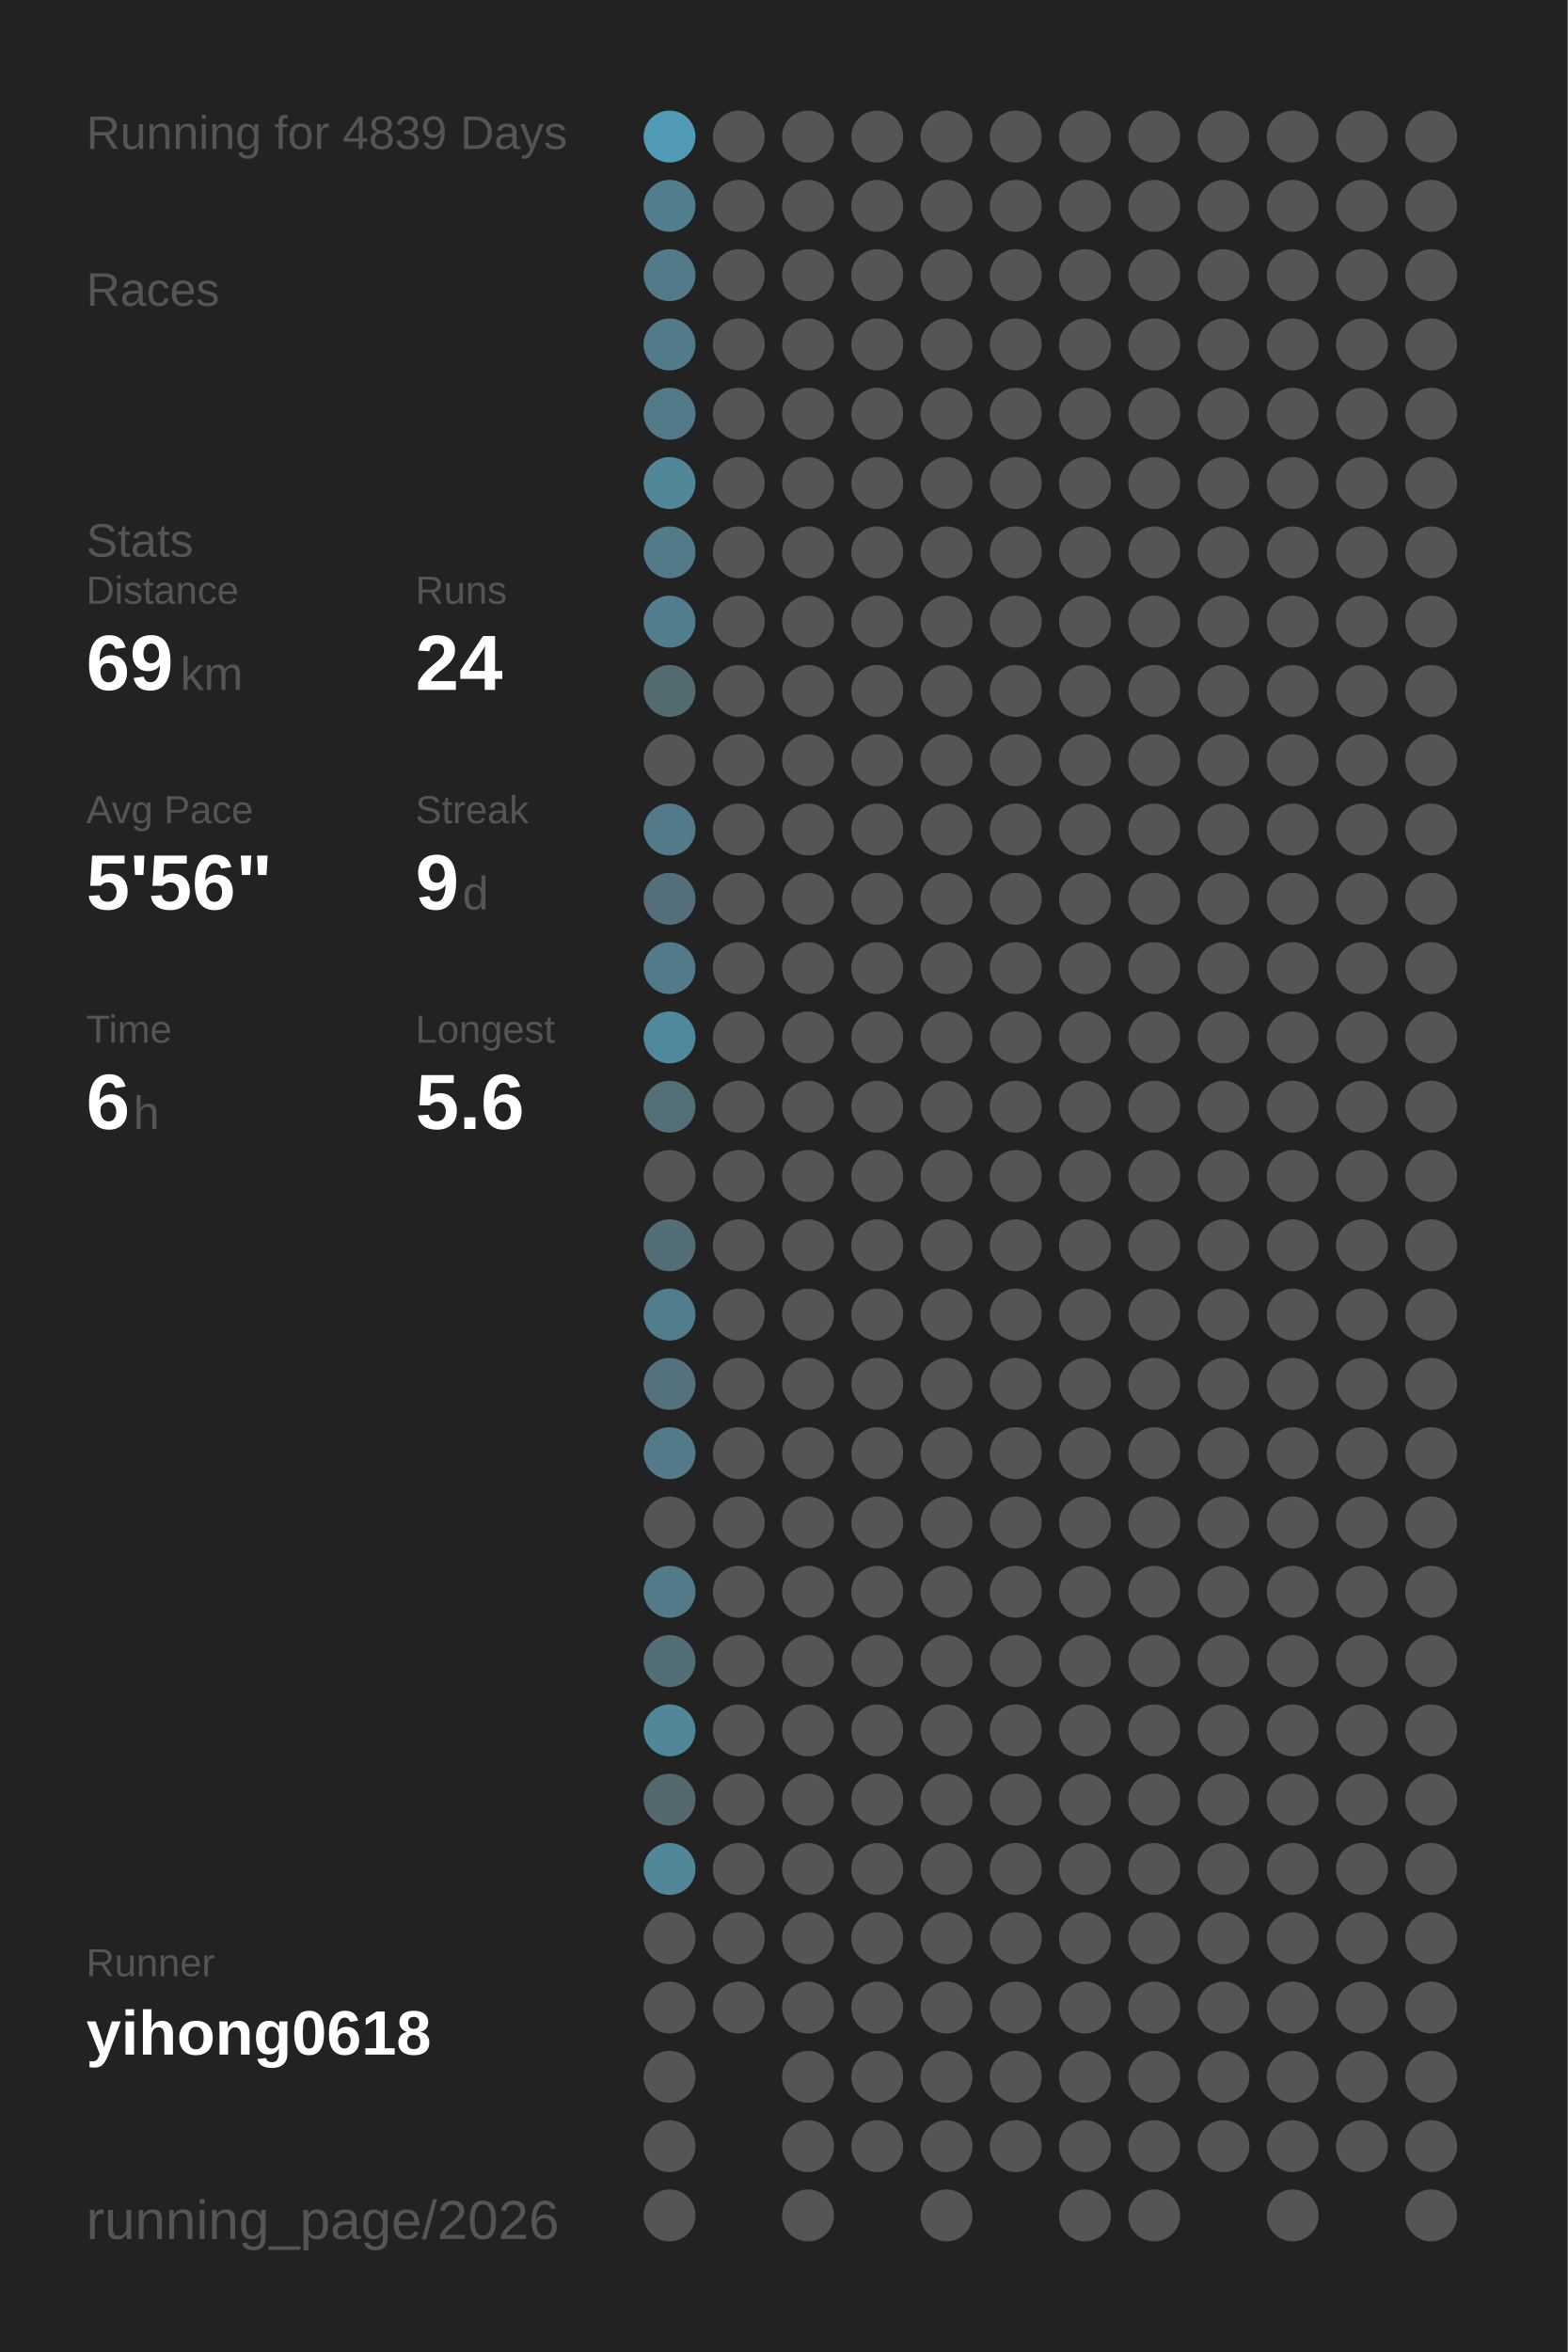
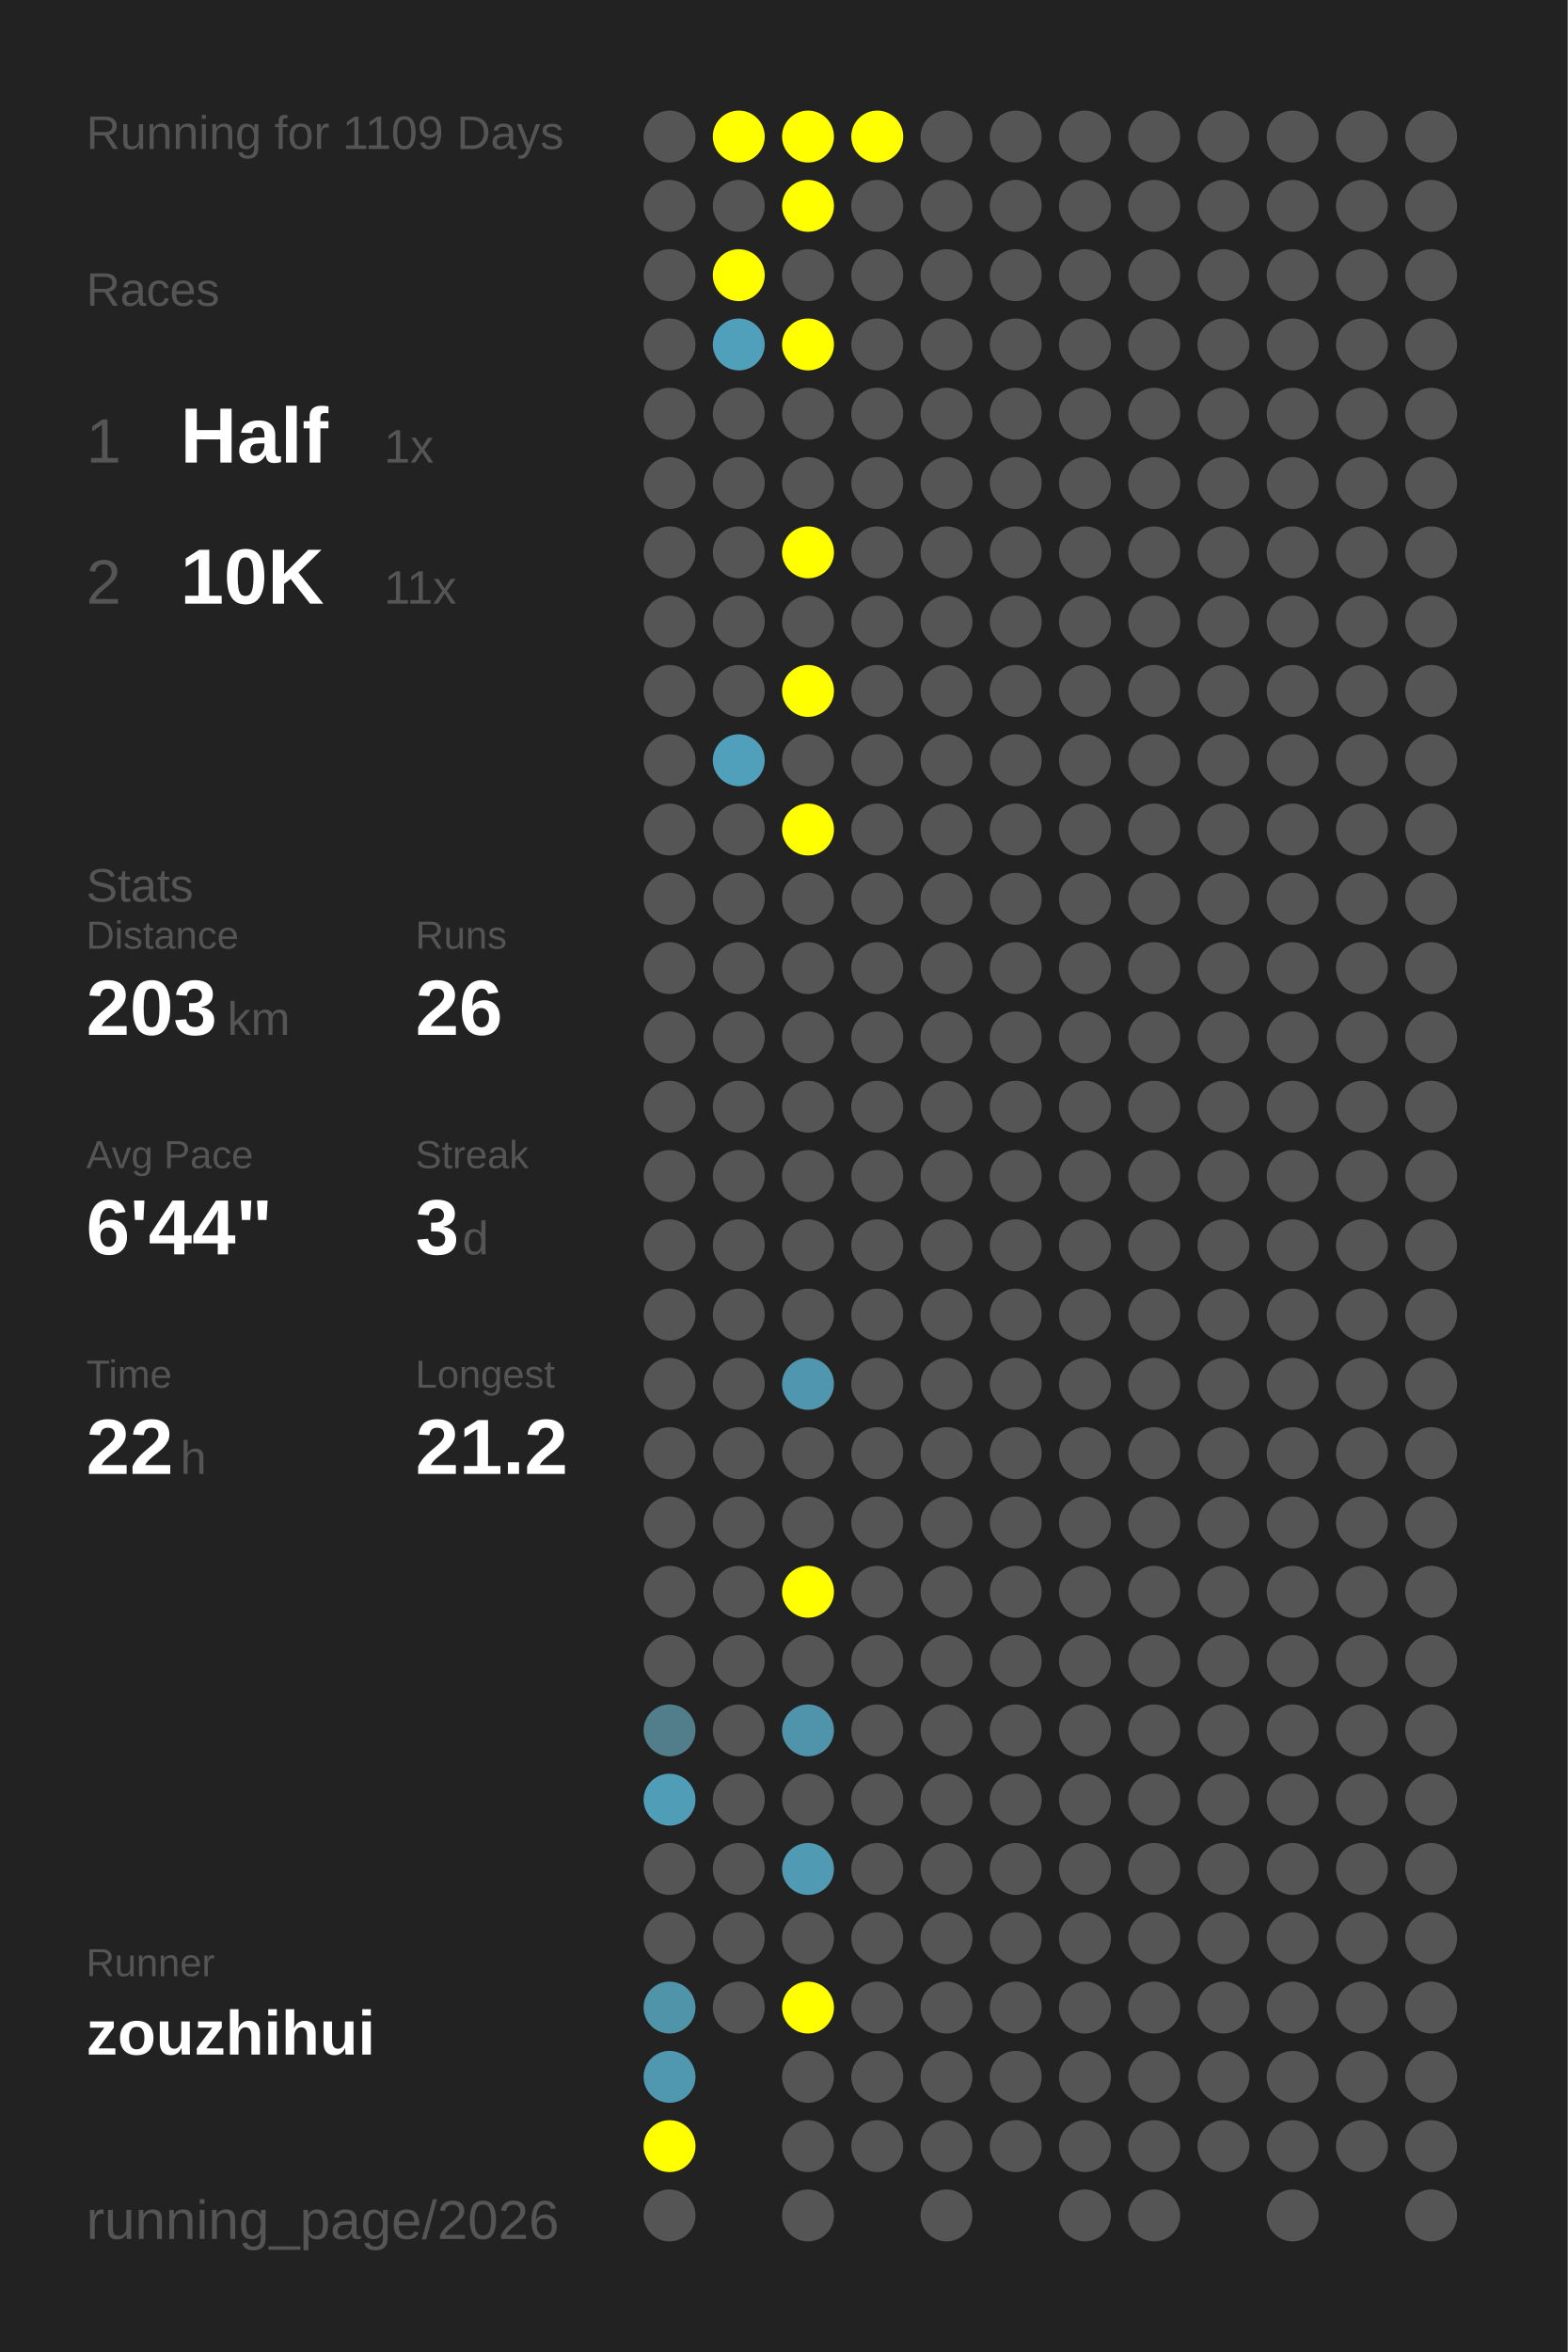
<svg xmlns="http://www.w3.org/2000/svg" baseProfile="full" height="300mm" version="1.1" viewBox="0,0,200,300" width="200mm">
  <defs />
  <rect fill="#222222" height="300" width="200" x="0" y="0" />
-   <text fill="#555555" style="font-size:6px; font-family:Arial;" x="11" y="19">Running for 4839 Days</text>
+   <text fill="#555555" style="font-size:6px; font-family:Arial;" x="11" y="19">Running for 1109 Days</text>
  <text fill="#555555" style="font-size:6px; font-family:Arial;" x="11" y="39">Races</text>
-   <text fill="#555555" style="font-size:6px; font-family:Arial;" x="11" y="71">Stats</text>
-   <text fill="#555555" style="font-size:5px; font-family:Arial;" x="11" y="77">Distance</text>
-   <text fill="#FFFFFF" style="font-size:10px; font-family:Arial; font-weight:bold;" x="11" y="88">69</text>
-   <text fill="#555555" style="font-size:6px; font-family:Arial;" x="23" y="88">km</text>
-   <text fill="#555555" style="font-size:5px; font-family:Arial;" x="53" y="77">Runs</text>
-   <text fill="#FFFFFF" style="font-size:10px; font-family:Arial; font-weight:bold;" x="53" y="88">24</text>
-   <text fill="#555555" style="font-size:5px; font-family:Arial;" x="11" y="105">Avg Pace</text>
-   <text fill="#FFFFFF" style="font-size:10px; font-family:Arial; font-weight:bold;" x="11" y="116">5'56"</text>
-   <text fill="#555555" style="font-size:5px; font-family:Arial;" x="53" y="105">Streak</text>
-   <text fill="#FFFFFF" style="font-size:10px; font-family:Arial; font-weight:bold;" x="53" y="116">9</text>
-   <text fill="#555555" style="font-size:6px; font-family:Arial;" x="59" y="116">d</text>
-   <text fill="#555555" style="font-size:5px; font-family:Arial;" x="11" y="133">Time</text>
-   <text fill="#FFFFFF" style="font-size:10px; font-family:Arial; font-weight:bold;" x="11" y="144">6</text>
-   <text fill="#555555" style="font-size:6px; font-family:Arial;" x="17" y="144">h</text>
-   <text fill="#555555" style="font-size:5px; font-family:Arial;" x="53" y="133">Longest</text>
-   <text fill="#FFFFFF" style="font-size:10px; font-family:Arial; font-weight:bold;" x="53" y="144">5.6</text>
+   <text fill="#555555" style="font-size:8px; font-family:Arial;" x="11" y="59">1</text>
+   <text fill="#FFFFFF" style="font-size:10px; font-family:Arial; font-weight:bold;" x="23" y="59">Half</text>
+   <text fill="#555555" style="font-size:6px; font-family:Arial;" x="49" y="59">1x</text>
+   <text fill="#555555" style="font-size:8px; font-family:Arial;" x="11" y="77">2</text>
+   <text fill="#FFFFFF" style="font-size:10px; font-family:Arial; font-weight:bold;" x="23" y="77">10K</text>
+   <text fill="#555555" style="font-size:6px; font-family:Arial;" x="49" y="77">11x</text>
+   <text fill="#555555" style="font-size:6px; font-family:Arial;" x="11" y="115">Stats</text>
+   <text fill="#555555" style="font-size:5px; font-family:Arial;" x="11" y="121">Distance</text>
+   <text fill="#FFFFFF" style="font-size:10px; font-family:Arial; font-weight:bold;" x="11" y="132">203</text>
+   <text fill="#555555" style="font-size:6px; font-family:Arial;" x="29" y="132">km</text>
+   <text fill="#555555" style="font-size:5px; font-family:Arial;" x="53" y="121">Runs</text>
+   <text fill="#FFFFFF" style="font-size:10px; font-family:Arial; font-weight:bold;" x="53" y="132">26</text>
+   <text fill="#555555" style="font-size:5px; font-family:Arial;" x="11" y="149">Avg Pace</text>
+   <text fill="#FFFFFF" style="font-size:10px; font-family:Arial; font-weight:bold;" x="11" y="160">6'44"</text>
+   <text fill="#555555" style="font-size:5px; font-family:Arial;" x="53" y="149">Streak</text>
+   <text fill="#FFFFFF" style="font-size:10px; font-family:Arial; font-weight:bold;" x="53" y="160">3</text>
+   <text fill="#555555" style="font-size:6px; font-family:Arial;" x="59" y="160">d</text>
+   <text fill="#555555" style="font-size:5px; font-family:Arial;" x="11" y="177">Time</text>
+   <text fill="#FFFFFF" style="font-size:10px; font-family:Arial; font-weight:bold;" x="11" y="188">22</text>
+   <text fill="#555555" style="font-size:6px; font-family:Arial;" x="23" y="188">h</text>
+   <text fill="#555555" style="font-size:5px; font-family:Arial;" x="53" y="177">Longest</text>
+   <text fill="#FFFFFF" style="font-size:10px; font-family:Arial; font-weight:bold;" x="53" y="188">21.2</text>
  <text fill="#555555" style="font-size:5px; font-family:Arial;" x="11" y="252.065">Runner</text>
-   <text fill="#FFFFFF" style="font-size:8px; font-family:Arial; font-weight:bold;" x="11" y="262.065">yihong0618</text>
+   <text fill="#FFFFFF" style="font-size:8px; font-family:Arial; font-weight:bold;" x="11" y="262.065">zouzhihui</text>
  <text fill="#555555" style="font-size:7px; font-family:Arial;" x="11" y="285.581">running_page/2026</text>
-   <circle cx="85.417" cy="17.419" fill="#509ab3" r="3.312" />
-   <circle cx="85.417" cy="26.258" fill="#527f8e" r="3.312" />
-   <circle cx="85.417" cy="35.097" fill="#527a88" r="3.312" />
-   <circle cx="85.417" cy="43.935" fill="#527a88" r="3.312" />
-   <circle cx="85.417" cy="52.774" fill="#527a88" r="3.312" />
-   <circle cx="85.417" cy="61.613" fill="#518799" r="3.312" />
-   <circle cx="85.417" cy="70.452" fill="#527a88" r="3.312" />
-   <circle cx="85.417" cy="79.29" fill="#527d8c" r="3.312" />
-   <circle cx="85.417" cy="88.129" fill="#536a71" r="3.312" />
+   <circle cx="85.417" cy="17.419" fill="#555555" r="3.312" />
+   <circle cx="85.417" cy="26.258" fill="#555555" r="3.312" />
+   <circle cx="85.417" cy="35.097" fill="#555555" r="3.312" />
+   <circle cx="85.417" cy="43.935" fill="#555555" r="3.312" />
+   <circle cx="85.417" cy="52.774" fill="#555555" r="3.312" />
+   <circle cx="85.417" cy="61.613" fill="#555555" r="3.312" />
+   <circle cx="85.417" cy="70.452" fill="#555555" r="3.312" />
+   <circle cx="85.417" cy="79.29" fill="#555555" r="3.312" />
+   <circle cx="85.417" cy="88.129" fill="#555555" r="3.312" />
  <circle cx="85.417" cy="96.968" fill="#555555" r="3.312" />
-   <circle cx="85.417" cy="105.806" fill="#527a88" r="3.312" />
-   <circle cx="85.417" cy="114.645" fill="#536f79" r="3.312" />
-   <circle cx="85.417" cy="123.484" fill="#527a88" r="3.312" />
-   <circle cx="85.417" cy="132.323" fill="#51899c" r="3.312" />
-   <circle cx="85.417" cy="141.161" fill="#536f78" r="3.312" />
+   <circle cx="85.417" cy="105.806" fill="#555555" r="3.312" />
+   <circle cx="85.417" cy="114.645" fill="#555555" r="3.312" />
+   <circle cx="85.417" cy="123.484" fill="#555555" r="3.312" />
+   <circle cx="85.417" cy="132.323" fill="#555555" r="3.312" />
+   <circle cx="85.417" cy="141.161" fill="#555555" r="3.312" />
  <circle cx="85.417" cy="150" fill="#555555" r="3.312" />
-   <circle cx="85.417" cy="158.839" fill="#536e77" r="3.312" />
-   <circle cx="85.417" cy="167.677" fill="#527d8c" r="3.312" />
-   <circle cx="85.417" cy="176.516" fill="#53727d" r="3.312" />
-   <circle cx="85.417" cy="185.355" fill="#527a88" r="3.312" />
+   <circle cx="85.417" cy="158.839" fill="#555555" r="3.312" />
+   <circle cx="85.417" cy="167.677" fill="#555555" r="3.312" />
+   <circle cx="85.417" cy="176.516" fill="#555555" r="3.312" />
+   <circle cx="85.417" cy="185.355" fill="#555555" r="3.312" />
  <circle cx="85.417" cy="194.194" fill="#555555" r="3.312" />
-   <circle cx="85.417" cy="203.032" fill="#527a88" r="3.312" />
-   <circle cx="85.417" cy="211.871" fill="#536e77" r="3.312" />
-   <circle cx="85.417" cy="220.71" fill="#518799" r="3.312" />
-   <circle cx="85.417" cy="229.548" fill="#53686f" r="3.312" />
-   <circle cx="85.417" cy="238.387" fill="#518799" r="3.312" />
+   <circle cx="85.417" cy="203.032" fill="#555555" r="3.312" />
+   <circle cx="85.417" cy="211.871" fill="#555555" r="3.312" />
+   <circle cx="85.417" cy="220.71" fill="#527d8b" r="3.312" />
+   <circle cx="85.417" cy="229.548" fill="#509db7" r="3.312" />
+   <circle cx="85.417" cy="238.387" fill="#555555" r="3.312" />
  <circle cx="85.417" cy="247.226" fill="#555555" r="3.312" />
-   <circle cx="85.417" cy="256.065" fill="#555555" r="3.312" />
-   <circle cx="85.417" cy="264.903" fill="#555555" r="3.312" />
-   <circle cx="85.417" cy="273.742" fill="#555555" r="3.312" />
+   <circle cx="85.417" cy="256.065" fill="#5094aa" r="3.312" />
+   <circle cx="85.417" cy="264.903" fill="#5098b0" r="3.312" />
+   <circle cx="85.417" cy="273.742" fill="#FFFF00" r="3.312" />
  <circle cx="85.417" cy="282.581" fill="#555555" r="3.312" />
-   <circle cx="94.25" cy="17.419" fill="#555555" r="3.312" />
+   <circle cx="94.25" cy="17.419" fill="#FFFF00" r="3.312" />
  <circle cx="94.25" cy="26.258" fill="#555555" r="3.312" />
-   <circle cx="94.25" cy="35.097" fill="#555555" r="3.312" />
-   <circle cx="94.25" cy="43.935" fill="#555555" r="3.312" />
+   <circle cx="94.25" cy="35.097" fill="#FFFF00" r="3.312" />
+   <circle cx="94.25" cy="43.935" fill="#50a0bb" r="3.312" />
  <circle cx="94.25" cy="52.774" fill="#555555" r="3.312" />
  <circle cx="94.25" cy="61.613" fill="#555555" r="3.312" />
  <circle cx="94.25" cy="70.452" fill="#555555" r="3.312" />
  <circle cx="94.25" cy="79.29" fill="#555555" r="3.312" />
  <circle cx="94.25" cy="88.129" fill="#555555" r="3.312" />
-   <circle cx="94.25" cy="96.968" fill="#555555" r="3.312" />
+   <circle cx="94.25" cy="96.968" fill="#50a0bc" r="3.312" />
  <circle cx="94.25" cy="105.806" fill="#555555" r="3.312" />
  <circle cx="94.25" cy="114.645" fill="#555555" r="3.312" />
  <circle cx="94.25" cy="123.484" fill="#555555" r="3.312" />
  <circle cx="94.25" cy="132.323" fill="#555555" r="3.312" />
  <circle cx="94.25" cy="141.161" fill="#555555" r="3.312" />
  <circle cx="94.25" cy="150" fill="#555555" r="3.312" />
  <circle cx="94.25" cy="158.839" fill="#555555" r="3.312" />
  <circle cx="94.25" cy="167.677" fill="#555555" r="3.312" />
  <circle cx="94.25" cy="176.516" fill="#555555" r="3.312" />
  <circle cx="94.25" cy="185.355" fill="#555555" r="3.312" />
  <circle cx="94.25" cy="194.194" fill="#555555" r="3.312" />
  <circle cx="94.25" cy="203.032" fill="#555555" r="3.312" />
  <circle cx="94.25" cy="211.871" fill="#555555" r="3.312" />
  <circle cx="94.25" cy="220.71" fill="#555555" r="3.312" />
  <circle cx="94.25" cy="229.548" fill="#555555" r="3.312" />
  <circle cx="94.25" cy="238.387" fill="#555555" r="3.312" />
  <circle cx="94.25" cy="247.226" fill="#555555" r="3.312" />
  <circle cx="94.25" cy="256.065" fill="#555555" r="3.312" />
-   <circle cx="103.083" cy="17.419" fill="#555555" r="3.312" />
-   <circle cx="103.083" cy="26.258" fill="#555555" r="3.312" />
+   <circle cx="103.083" cy="17.419" fill="#FFFF00" r="3.312" />
+   <circle cx="103.083" cy="26.258" fill="#FFFF00" r="3.312" />
  <circle cx="103.083" cy="35.097" fill="#555555" r="3.312" />
-   <circle cx="103.083" cy="43.935" fill="#555555" r="3.312" />
+   <circle cx="103.083" cy="43.935" fill="#FFFF00" r="3.312" />
  <circle cx="103.083" cy="52.774" fill="#555555" r="3.312" />
  <circle cx="103.083" cy="61.613" fill="#555555" r="3.312" />
-   <circle cx="103.083" cy="70.452" fill="#555555" r="3.312" />
+   <circle cx="103.083" cy="70.452" fill="#FFFF00" r="3.312" />
  <circle cx="103.083" cy="79.29" fill="#555555" r="3.312" />
-   <circle cx="103.083" cy="88.129" fill="#555555" r="3.312" />
+   <circle cx="103.083" cy="88.129" fill="#FFFF00" r="3.312" />
  <circle cx="103.083" cy="96.968" fill="#555555" r="3.312" />
-   <circle cx="103.083" cy="105.806" fill="#555555" r="3.312" />
+   <circle cx="103.083" cy="105.806" fill="#FFFF00" r="3.312" />
  <circle cx="103.083" cy="114.645" fill="#555555" r="3.312" />
  <circle cx="103.083" cy="123.484" fill="#555555" r="3.312" />
  <circle cx="103.083" cy="132.323" fill="#555555" r="3.312" />
  <circle cx="103.083" cy="141.161" fill="#555555" r="3.312" />
  <circle cx="103.083" cy="150" fill="#555555" r="3.312" />
  <circle cx="103.083" cy="158.839" fill="#555555" r="3.312" />
  <circle cx="103.083" cy="167.677" fill="#555555" r="3.312" />
-   <circle cx="103.083" cy="176.516" fill="#555555" r="3.312" />
+   <circle cx="103.083" cy="176.516" fill="#5096ae" r="3.312" />
  <circle cx="103.083" cy="185.355" fill="#555555" r="3.312" />
  <circle cx="103.083" cy="194.194" fill="#555555" r="3.312" />
-   <circle cx="103.083" cy="203.032" fill="#555555" r="3.312" />
+   <circle cx="103.083" cy="203.032" fill="#FFFF00" r="3.312" />
  <circle cx="103.083" cy="211.871" fill="#555555" r="3.312" />
-   <circle cx="103.083" cy="220.71" fill="#555555" r="3.312" />
+   <circle cx="103.083" cy="220.71" fill="#5094ab" r="3.312" />
  <circle cx="103.083" cy="229.548" fill="#555555" r="3.312" />
-   <circle cx="103.083" cy="238.387" fill="#555555" r="3.312" />
+   <circle cx="103.083" cy="238.387" fill="#509ab3" r="3.312" />
  <circle cx="103.083" cy="247.226" fill="#555555" r="3.312" />
-   <circle cx="103.083" cy="256.065" fill="#555555" r="3.312" />
+   <circle cx="103.083" cy="256.065" fill="#FFFF00" r="3.312" />
  <circle cx="103.083" cy="264.903" fill="#555555" r="3.312" />
  <circle cx="103.083" cy="273.742" fill="#555555" r="3.312" />
  <circle cx="103.083" cy="282.581" fill="#555555" r="3.312" />
-   <circle cx="111.917" cy="17.419" fill="#555555" r="3.312" />
+   <circle cx="111.917" cy="17.419" fill="#FFFF00" r="3.312" />
  <circle cx="111.917" cy="26.258" fill="#555555" r="3.312" />
  <circle cx="111.917" cy="35.097" fill="#555555" r="3.312" />
  <circle cx="111.917" cy="43.935" fill="#555555" r="3.312" />
  <circle cx="111.917" cy="52.774" fill="#555555" r="3.312" />
  <circle cx="111.917" cy="61.613" fill="#555555" r="3.312" />
  <circle cx="111.917" cy="70.452" fill="#555555" r="3.312" />
  <circle cx="111.917" cy="79.29" fill="#555555" r="3.312" />
  <circle cx="111.917" cy="88.129" fill="#555555" r="3.312" />
  <circle cx="111.917" cy="96.968" fill="#555555" r="3.312" />
  <circle cx="111.917" cy="105.806" fill="#555555" r="3.312" />
  <circle cx="111.917" cy="114.645" fill="#555555" r="3.312" />
  <circle cx="111.917" cy="123.484" fill="#555555" r="3.312" />
  <circle cx="111.917" cy="132.323" fill="#555555" r="3.312" />
  <circle cx="111.917" cy="141.161" fill="#555555" r="3.312" />
  <circle cx="111.917" cy="150" fill="#555555" r="3.312" />
  <circle cx="111.917" cy="158.839" fill="#555555" r="3.312" />
  <circle cx="111.917" cy="167.677" fill="#555555" r="3.312" />
  <circle cx="111.917" cy="176.516" fill="#555555" r="3.312" />
  <circle cx="111.917" cy="185.355" fill="#555555" r="3.312" />
  <circle cx="111.917" cy="194.194" fill="#555555" r="3.312" />
  <circle cx="111.917" cy="203.032" fill="#555555" r="3.312" />
  <circle cx="111.917" cy="211.871" fill="#555555" r="3.312" />
  <circle cx="111.917" cy="220.71" fill="#555555" r="3.312" />
  <circle cx="111.917" cy="229.548" fill="#555555" r="3.312" />
  <circle cx="111.917" cy="238.387" fill="#555555" r="3.312" />
  <circle cx="111.917" cy="247.226" fill="#555555" r="3.312" />
  <circle cx="111.917" cy="256.065" fill="#555555" r="3.312" />
  <circle cx="111.917" cy="264.903" fill="#555555" r="3.312" />
  <circle cx="111.917" cy="273.742" fill="#555555" r="3.312" />
  <circle cx="120.75" cy="17.419" fill="#555555" r="3.312" />
  <circle cx="120.75" cy="26.258" fill="#555555" r="3.312" />
  <circle cx="120.75" cy="35.097" fill="#555555" r="3.312" />
  <circle cx="120.75" cy="43.935" fill="#555555" r="3.312" />
  <circle cx="120.75" cy="52.774" fill="#555555" r="3.312" />
  <circle cx="120.75" cy="61.613" fill="#555555" r="3.312" />
  <circle cx="120.75" cy="70.452" fill="#555555" r="3.312" />
  <circle cx="120.75" cy="79.29" fill="#555555" r="3.312" />
  <circle cx="120.75" cy="88.129" fill="#555555" r="3.312" />
  <circle cx="120.75" cy="96.968" fill="#555555" r="3.312" />
  <circle cx="120.75" cy="105.806" fill="#555555" r="3.312" />
  <circle cx="120.75" cy="114.645" fill="#555555" r="3.312" />
  <circle cx="120.75" cy="123.484" fill="#555555" r="3.312" />
  <circle cx="120.75" cy="132.323" fill="#555555" r="3.312" />
  <circle cx="120.75" cy="141.161" fill="#555555" r="3.312" />
  <circle cx="120.75" cy="150" fill="#555555" r="3.312" />
  <circle cx="120.75" cy="158.839" fill="#555555" r="3.312" />
  <circle cx="120.75" cy="167.677" fill="#555555" r="3.312" />
  <circle cx="120.75" cy="176.516" fill="#555555" r="3.312" />
  <circle cx="120.75" cy="185.355" fill="#555555" r="3.312" />
  <circle cx="120.75" cy="194.194" fill="#555555" r="3.312" />
  <circle cx="120.75" cy="203.032" fill="#555555" r="3.312" />
  <circle cx="120.75" cy="211.871" fill="#555555" r="3.312" />
  <circle cx="120.75" cy="220.71" fill="#555555" r="3.312" />
  <circle cx="120.75" cy="229.548" fill="#555555" r="3.312" />
  <circle cx="120.75" cy="238.387" fill="#555555" r="3.312" />
  <circle cx="120.75" cy="247.226" fill="#555555" r="3.312" />
  <circle cx="120.75" cy="256.065" fill="#555555" r="3.312" />
  <circle cx="120.75" cy="264.903" fill="#555555" r="3.312" />
  <circle cx="120.75" cy="273.742" fill="#555555" r="3.312" />
  <circle cx="120.75" cy="282.581" fill="#555555" r="3.312" />
  <circle cx="129.583" cy="17.419" fill="#555555" r="3.312" />
  <circle cx="129.583" cy="26.258" fill="#555555" r="3.312" />
  <circle cx="129.583" cy="35.097" fill="#555555" r="3.312" />
  <circle cx="129.583" cy="43.935" fill="#555555" r="3.312" />
  <circle cx="129.583" cy="52.774" fill="#555555" r="3.312" />
  <circle cx="129.583" cy="61.613" fill="#555555" r="3.312" />
  <circle cx="129.583" cy="70.452" fill="#555555" r="3.312" />
  <circle cx="129.583" cy="79.29" fill="#555555" r="3.312" />
  <circle cx="129.583" cy="88.129" fill="#555555" r="3.312" />
  <circle cx="129.583" cy="96.968" fill="#555555" r="3.312" />
  <circle cx="129.583" cy="105.806" fill="#555555" r="3.312" />
  <circle cx="129.583" cy="114.645" fill="#555555" r="3.312" />
  <circle cx="129.583" cy="123.484" fill="#555555" r="3.312" />
  <circle cx="129.583" cy="132.323" fill="#555555" r="3.312" />
  <circle cx="129.583" cy="141.161" fill="#555555" r="3.312" />
  <circle cx="129.583" cy="150" fill="#555555" r="3.312" />
  <circle cx="129.583" cy="158.839" fill="#555555" r="3.312" />
  <circle cx="129.583" cy="167.677" fill="#555555" r="3.312" />
  <circle cx="129.583" cy="176.516" fill="#555555" r="3.312" />
  <circle cx="129.583" cy="185.355" fill="#555555" r="3.312" />
  <circle cx="129.583" cy="194.194" fill="#555555" r="3.312" />
  <circle cx="129.583" cy="203.032" fill="#555555" r="3.312" />
  <circle cx="129.583" cy="211.871" fill="#555555" r="3.312" />
  <circle cx="129.583" cy="220.71" fill="#555555" r="3.312" />
  <circle cx="129.583" cy="229.548" fill="#555555" r="3.312" />
  <circle cx="129.583" cy="238.387" fill="#555555" r="3.312" />
  <circle cx="129.583" cy="247.226" fill="#555555" r="3.312" />
  <circle cx="129.583" cy="256.065" fill="#555555" r="3.312" />
  <circle cx="129.583" cy="264.903" fill="#555555" r="3.312" />
  <circle cx="129.583" cy="273.742" fill="#555555" r="3.312" />
  <circle cx="138.417" cy="17.419" fill="#555555" r="3.312" />
  <circle cx="138.417" cy="26.258" fill="#555555" r="3.312" />
  <circle cx="138.417" cy="35.097" fill="#555555" r="3.312" />
  <circle cx="138.417" cy="43.935" fill="#555555" r="3.312" />
  <circle cx="138.417" cy="52.774" fill="#555555" r="3.312" />
  <circle cx="138.417" cy="61.613" fill="#555555" r="3.312" />
  <circle cx="138.417" cy="70.452" fill="#555555" r="3.312" />
  <circle cx="138.417" cy="79.29" fill="#555555" r="3.312" />
  <circle cx="138.417" cy="88.129" fill="#555555" r="3.312" />
  <circle cx="138.417" cy="96.968" fill="#555555" r="3.312" />
  <circle cx="138.417" cy="105.806" fill="#555555" r="3.312" />
  <circle cx="138.417" cy="114.645" fill="#555555" r="3.312" />
  <circle cx="138.417" cy="123.484" fill="#555555" r="3.312" />
  <circle cx="138.417" cy="132.323" fill="#555555" r="3.312" />
  <circle cx="138.417" cy="141.161" fill="#555555" r="3.312" />
  <circle cx="138.417" cy="150" fill="#555555" r="3.312" />
  <circle cx="138.417" cy="158.839" fill="#555555" r="3.312" />
  <circle cx="138.417" cy="167.677" fill="#555555" r="3.312" />
  <circle cx="138.417" cy="176.516" fill="#555555" r="3.312" />
  <circle cx="138.417" cy="185.355" fill="#555555" r="3.312" />
  <circle cx="138.417" cy="194.194" fill="#555555" r="3.312" />
  <circle cx="138.417" cy="203.032" fill="#555555" r="3.312" />
  <circle cx="138.417" cy="211.871" fill="#555555" r="3.312" />
  <circle cx="138.417" cy="220.71" fill="#555555" r="3.312" />
  <circle cx="138.417" cy="229.548" fill="#555555" r="3.312" />
  <circle cx="138.417" cy="238.387" fill="#555555" r="3.312" />
  <circle cx="138.417" cy="247.226" fill="#555555" r="3.312" />
  <circle cx="138.417" cy="256.065" fill="#555555" r="3.312" />
  <circle cx="138.417" cy="264.903" fill="#555555" r="3.312" />
  <circle cx="138.417" cy="273.742" fill="#555555" r="3.312" />
  <circle cx="138.417" cy="282.581" fill="#555555" r="3.312" />
  <circle cx="147.25" cy="17.419" fill="#555555" r="3.312" />
  <circle cx="147.25" cy="26.258" fill="#555555" r="3.312" />
  <circle cx="147.25" cy="35.097" fill="#555555" r="3.312" />
  <circle cx="147.25" cy="43.935" fill="#555555" r="3.312" />
  <circle cx="147.25" cy="52.774" fill="#555555" r="3.312" />
  <circle cx="147.25" cy="61.613" fill="#555555" r="3.312" />
  <circle cx="147.25" cy="70.452" fill="#555555" r="3.312" />
  <circle cx="147.25" cy="79.29" fill="#555555" r="3.312" />
  <circle cx="147.25" cy="88.129" fill="#555555" r="3.312" />
  <circle cx="147.25" cy="96.968" fill="#555555" r="3.312" />
  <circle cx="147.25" cy="105.806" fill="#555555" r="3.312" />
  <circle cx="147.25" cy="114.645" fill="#555555" r="3.312" />
  <circle cx="147.25" cy="123.484" fill="#555555" r="3.312" />
  <circle cx="147.25" cy="132.323" fill="#555555" r="3.312" />
  <circle cx="147.25" cy="141.161" fill="#555555" r="3.312" />
  <circle cx="147.25" cy="150" fill="#555555" r="3.312" />
  <circle cx="147.25" cy="158.839" fill="#555555" r="3.312" />
  <circle cx="147.25" cy="167.677" fill="#555555" r="3.312" />
  <circle cx="147.25" cy="176.516" fill="#555555" r="3.312" />
  <circle cx="147.25" cy="185.355" fill="#555555" r="3.312" />
  <circle cx="147.25" cy="194.194" fill="#555555" r="3.312" />
  <circle cx="147.25" cy="203.032" fill="#555555" r="3.312" />
  <circle cx="147.25" cy="211.871" fill="#555555" r="3.312" />
  <circle cx="147.25" cy="220.71" fill="#555555" r="3.312" />
  <circle cx="147.25" cy="229.548" fill="#555555" r="3.312" />
  <circle cx="147.25" cy="238.387" fill="#555555" r="3.312" />
  <circle cx="147.25" cy="247.226" fill="#555555" r="3.312" />
  <circle cx="147.25" cy="256.065" fill="#555555" r="3.312" />
  <circle cx="147.25" cy="264.903" fill="#555555" r="3.312" />
  <circle cx="147.25" cy="273.742" fill="#555555" r="3.312" />
  <circle cx="147.25" cy="282.581" fill="#555555" r="3.312" />
  <circle cx="156.083" cy="17.419" fill="#555555" r="3.312" />
  <circle cx="156.083" cy="26.258" fill="#555555" r="3.312" />
  <circle cx="156.083" cy="35.097" fill="#555555" r="3.312" />
  <circle cx="156.083" cy="43.935" fill="#555555" r="3.312" />
  <circle cx="156.083" cy="52.774" fill="#555555" r="3.312" />
  <circle cx="156.083" cy="61.613" fill="#555555" r="3.312" />
  <circle cx="156.083" cy="70.452" fill="#555555" r="3.312" />
  <circle cx="156.083" cy="79.29" fill="#555555" r="3.312" />
  <circle cx="156.083" cy="88.129" fill="#555555" r="3.312" />
  <circle cx="156.083" cy="96.968" fill="#555555" r="3.312" />
  <circle cx="156.083" cy="105.806" fill="#555555" r="3.312" />
  <circle cx="156.083" cy="114.645" fill="#555555" r="3.312" />
  <circle cx="156.083" cy="123.484" fill="#555555" r="3.312" />
  <circle cx="156.083" cy="132.323" fill="#555555" r="3.312" />
  <circle cx="156.083" cy="141.161" fill="#555555" r="3.312" />
  <circle cx="156.083" cy="150" fill="#555555" r="3.312" />
  <circle cx="156.083" cy="158.839" fill="#555555" r="3.312" />
  <circle cx="156.083" cy="167.677" fill="#555555" r="3.312" />
  <circle cx="156.083" cy="176.516" fill="#555555" r="3.312" />
  <circle cx="156.083" cy="185.355" fill="#555555" r="3.312" />
  <circle cx="156.083" cy="194.194" fill="#555555" r="3.312" />
  <circle cx="156.083" cy="203.032" fill="#555555" r="3.312" />
  <circle cx="156.083" cy="211.871" fill="#555555" r="3.312" />
  <circle cx="156.083" cy="220.71" fill="#555555" r="3.312" />
  <circle cx="156.083" cy="229.548" fill="#555555" r="3.312" />
  <circle cx="156.083" cy="238.387" fill="#555555" r="3.312" />
  <circle cx="156.083" cy="247.226" fill="#555555" r="3.312" />
  <circle cx="156.083" cy="256.065" fill="#555555" r="3.312" />
  <circle cx="156.083" cy="264.903" fill="#555555" r="3.312" />
  <circle cx="156.083" cy="273.742" fill="#555555" r="3.312" />
  <circle cx="164.917" cy="17.419" fill="#555555" r="3.312" />
  <circle cx="164.917" cy="26.258" fill="#555555" r="3.312" />
  <circle cx="164.917" cy="35.097" fill="#555555" r="3.312" />
  <circle cx="164.917" cy="43.935" fill="#555555" r="3.312" />
  <circle cx="164.917" cy="52.774" fill="#555555" r="3.312" />
  <circle cx="164.917" cy="61.613" fill="#555555" r="3.312" />
  <circle cx="164.917" cy="70.452" fill="#555555" r="3.312" />
  <circle cx="164.917" cy="79.29" fill="#555555" r="3.312" />
  <circle cx="164.917" cy="88.129" fill="#555555" r="3.312" />
  <circle cx="164.917" cy="96.968" fill="#555555" r="3.312" />
  <circle cx="164.917" cy="105.806" fill="#555555" r="3.312" />
  <circle cx="164.917" cy="114.645" fill="#555555" r="3.312" />
  <circle cx="164.917" cy="123.484" fill="#555555" r="3.312" />
  <circle cx="164.917" cy="132.323" fill="#555555" r="3.312" />
  <circle cx="164.917" cy="141.161" fill="#555555" r="3.312" />
  <circle cx="164.917" cy="150" fill="#555555" r="3.312" />
  <circle cx="164.917" cy="158.839" fill="#555555" r="3.312" />
  <circle cx="164.917" cy="167.677" fill="#555555" r="3.312" />
  <circle cx="164.917" cy="176.516" fill="#555555" r="3.312" />
  <circle cx="164.917" cy="185.355" fill="#555555" r="3.312" />
  <circle cx="164.917" cy="194.194" fill="#555555" r="3.312" />
  <circle cx="164.917" cy="203.032" fill="#555555" r="3.312" />
  <circle cx="164.917" cy="211.871" fill="#555555" r="3.312" />
  <circle cx="164.917" cy="220.71" fill="#555555" r="3.312" />
  <circle cx="164.917" cy="229.548" fill="#555555" r="3.312" />
  <circle cx="164.917" cy="238.387" fill="#555555" r="3.312" />
  <circle cx="164.917" cy="247.226" fill="#555555" r="3.312" />
  <circle cx="164.917" cy="256.065" fill="#555555" r="3.312" />
  <circle cx="164.917" cy="264.903" fill="#555555" r="3.312" />
  <circle cx="164.917" cy="273.742" fill="#555555" r="3.312" />
  <circle cx="164.917" cy="282.581" fill="#555555" r="3.312" />
  <circle cx="173.75" cy="17.419" fill="#555555" r="3.312" />
  <circle cx="173.75" cy="26.258" fill="#555555" r="3.312" />
  <circle cx="173.75" cy="35.097" fill="#555555" r="3.312" />
  <circle cx="173.75" cy="43.935" fill="#555555" r="3.312" />
  <circle cx="173.75" cy="52.774" fill="#555555" r="3.312" />
  <circle cx="173.75" cy="61.613" fill="#555555" r="3.312" />
  <circle cx="173.75" cy="70.452" fill="#555555" r="3.312" />
  <circle cx="173.75" cy="79.29" fill="#555555" r="3.312" />
  <circle cx="173.75" cy="88.129" fill="#555555" r="3.312" />
  <circle cx="173.75" cy="96.968" fill="#555555" r="3.312" />
  <circle cx="173.75" cy="105.806" fill="#555555" r="3.312" />
  <circle cx="173.75" cy="114.645" fill="#555555" r="3.312" />
  <circle cx="173.75" cy="123.484" fill="#555555" r="3.312" />
  <circle cx="173.75" cy="132.323" fill="#555555" r="3.312" />
  <circle cx="173.75" cy="141.161" fill="#555555" r="3.312" />
  <circle cx="173.75" cy="150" fill="#555555" r="3.312" />
  <circle cx="173.75" cy="158.839" fill="#555555" r="3.312" />
  <circle cx="173.75" cy="167.677" fill="#555555" r="3.312" />
  <circle cx="173.75" cy="176.516" fill="#555555" r="3.312" />
  <circle cx="173.75" cy="185.355" fill="#555555" r="3.312" />
  <circle cx="173.75" cy="194.194" fill="#555555" r="3.312" />
  <circle cx="173.75" cy="203.032" fill="#555555" r="3.312" />
  <circle cx="173.75" cy="211.871" fill="#555555" r="3.312" />
  <circle cx="173.75" cy="220.71" fill="#555555" r="3.312" />
  <circle cx="173.75" cy="229.548" fill="#555555" r="3.312" />
  <circle cx="173.75" cy="238.387" fill="#555555" r="3.312" />
  <circle cx="173.75" cy="247.226" fill="#555555" r="3.312" />
  <circle cx="173.75" cy="256.065" fill="#555555" r="3.312" />
  <circle cx="173.75" cy="264.903" fill="#555555" r="3.312" />
  <circle cx="173.75" cy="273.742" fill="#555555" r="3.312" />
  <circle cx="182.583" cy="17.419" fill="#555555" r="3.312" />
  <circle cx="182.583" cy="26.258" fill="#555555" r="3.312" />
  <circle cx="182.583" cy="35.097" fill="#555555" r="3.312" />
  <circle cx="182.583" cy="43.935" fill="#555555" r="3.312" />
  <circle cx="182.583" cy="52.774" fill="#555555" r="3.312" />
  <circle cx="182.583" cy="61.613" fill="#555555" r="3.312" />
  <circle cx="182.583" cy="70.452" fill="#555555" r="3.312" />
  <circle cx="182.583" cy="79.29" fill="#555555" r="3.312" />
  <circle cx="182.583" cy="88.129" fill="#555555" r="3.312" />
  <circle cx="182.583" cy="96.968" fill="#555555" r="3.312" />
  <circle cx="182.583" cy="105.806" fill="#555555" r="3.312" />
  <circle cx="182.583" cy="114.645" fill="#555555" r="3.312" />
  <circle cx="182.583" cy="123.484" fill="#555555" r="3.312" />
  <circle cx="182.583" cy="132.323" fill="#555555" r="3.312" />
  <circle cx="182.583" cy="141.161" fill="#555555" r="3.312" />
  <circle cx="182.583" cy="150" fill="#555555" r="3.312" />
  <circle cx="182.583" cy="158.839" fill="#555555" r="3.312" />
  <circle cx="182.583" cy="167.677" fill="#555555" r="3.312" />
  <circle cx="182.583" cy="176.516" fill="#555555" r="3.312" />
  <circle cx="182.583" cy="185.355" fill="#555555" r="3.312" />
  <circle cx="182.583" cy="194.194" fill="#555555" r="3.312" />
  <circle cx="182.583" cy="203.032" fill="#555555" r="3.312" />
  <circle cx="182.583" cy="211.871" fill="#555555" r="3.312" />
  <circle cx="182.583" cy="220.71" fill="#555555" r="3.312" />
  <circle cx="182.583" cy="229.548" fill="#555555" r="3.312" />
  <circle cx="182.583" cy="238.387" fill="#555555" r="3.312" />
  <circle cx="182.583" cy="247.226" fill="#555555" r="3.312" />
  <circle cx="182.583" cy="256.065" fill="#555555" r="3.312" />
  <circle cx="182.583" cy="264.903" fill="#555555" r="3.312" />
  <circle cx="182.583" cy="273.742" fill="#555555" r="3.312" />
  <circle cx="182.583" cy="282.581" fill="#555555" r="3.312" />
</svg>
